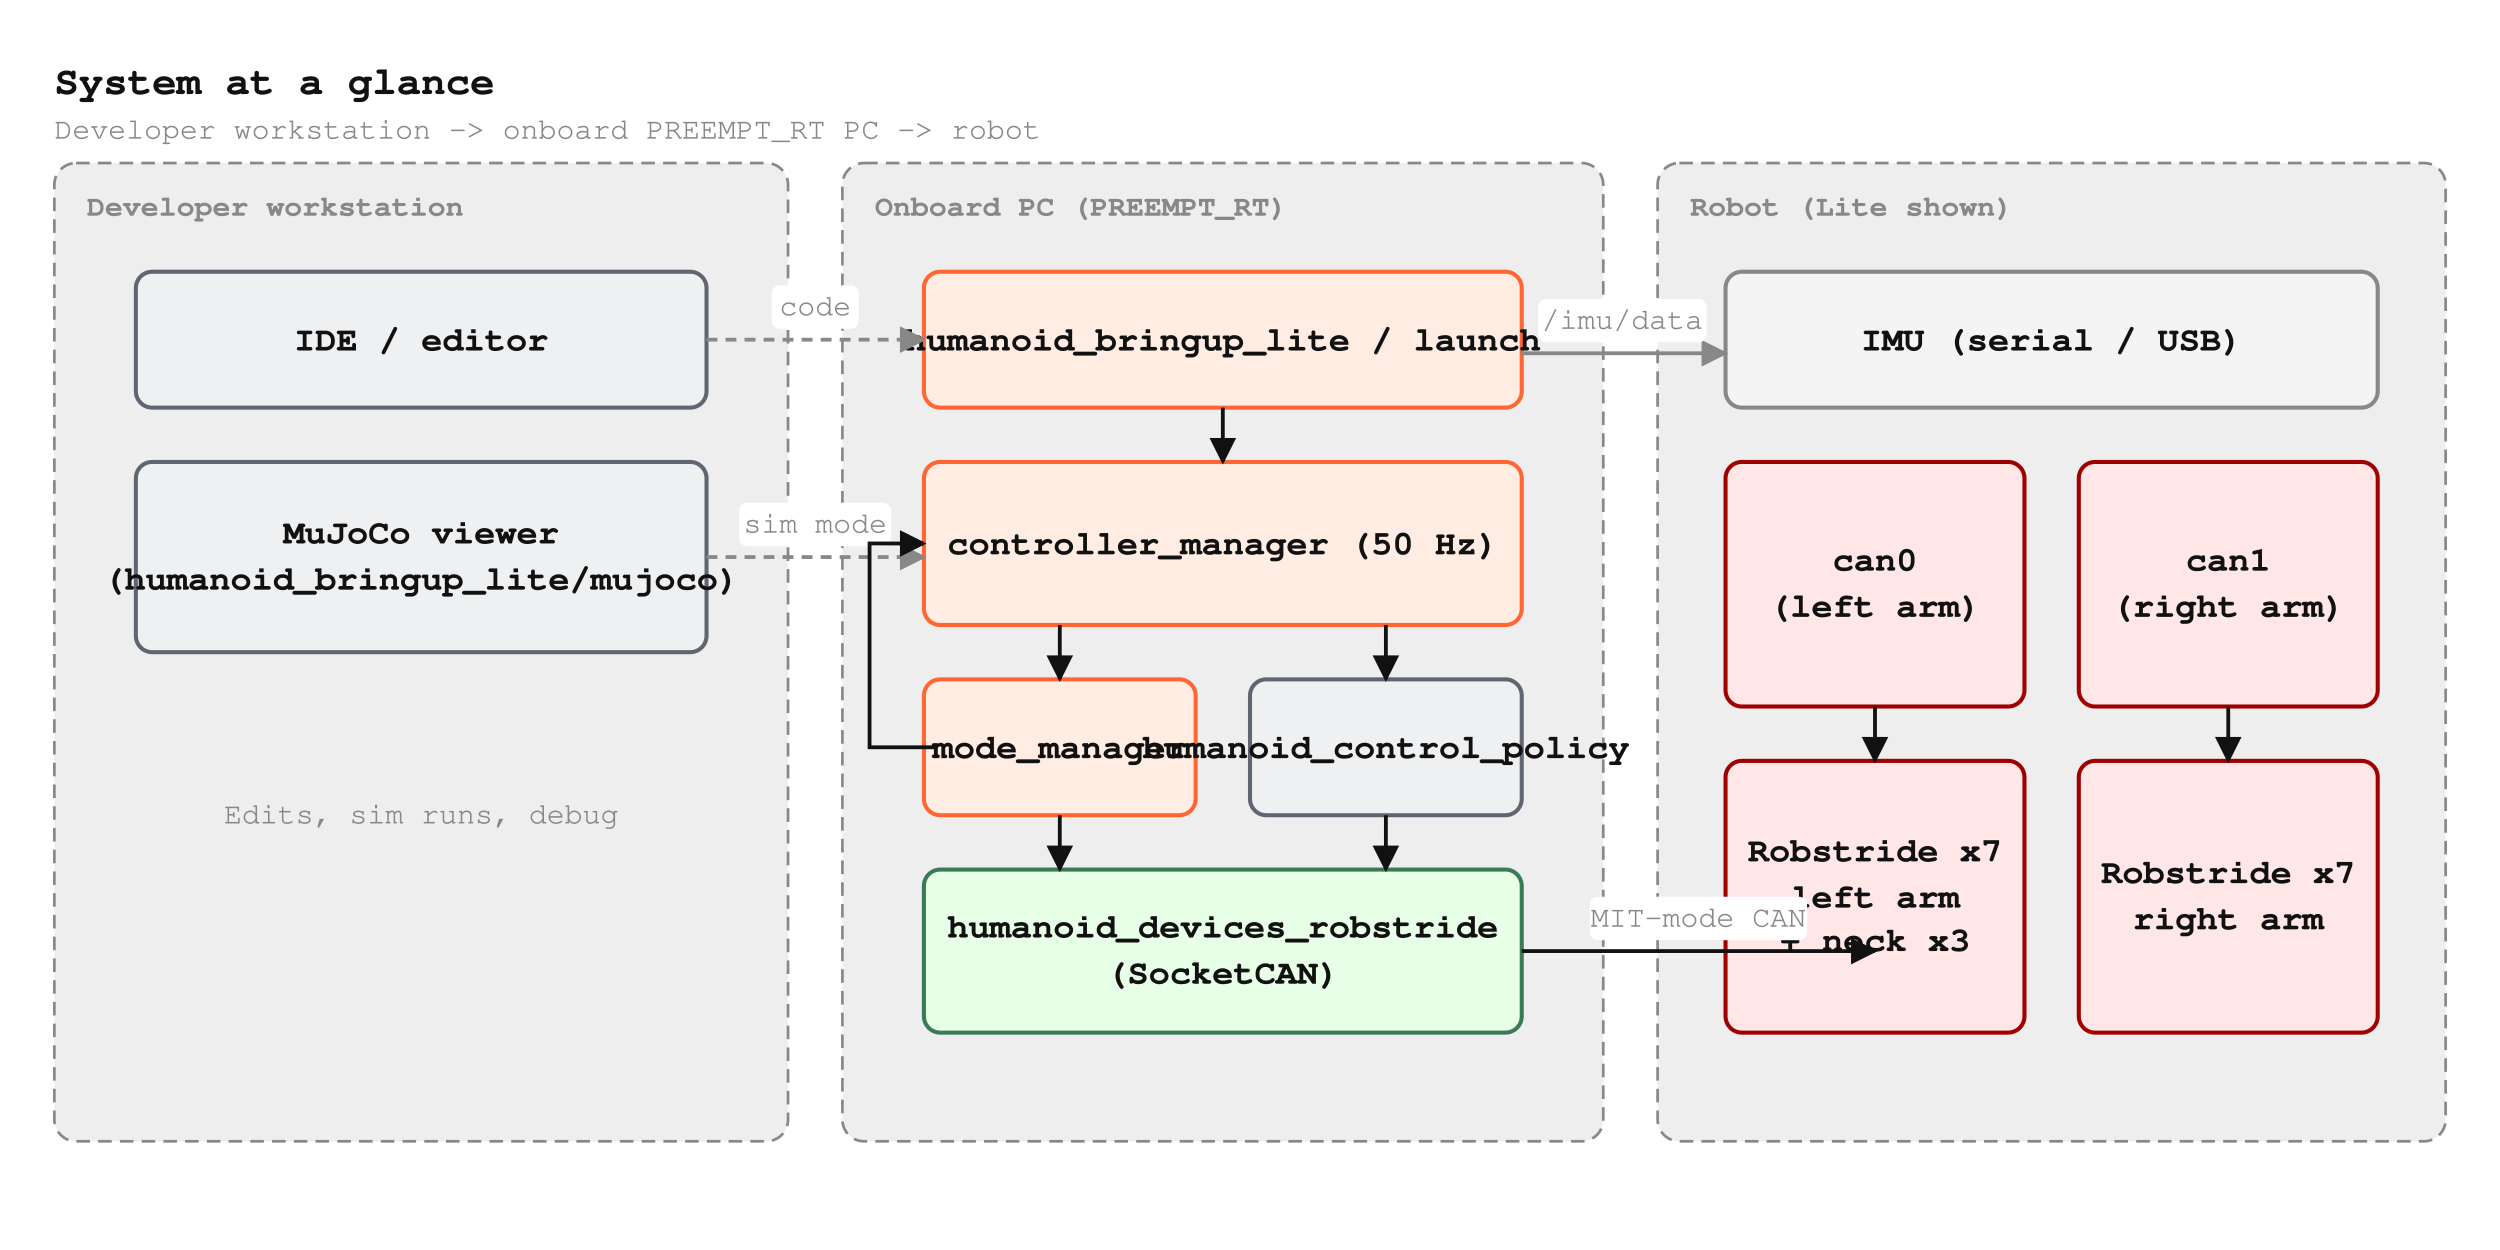
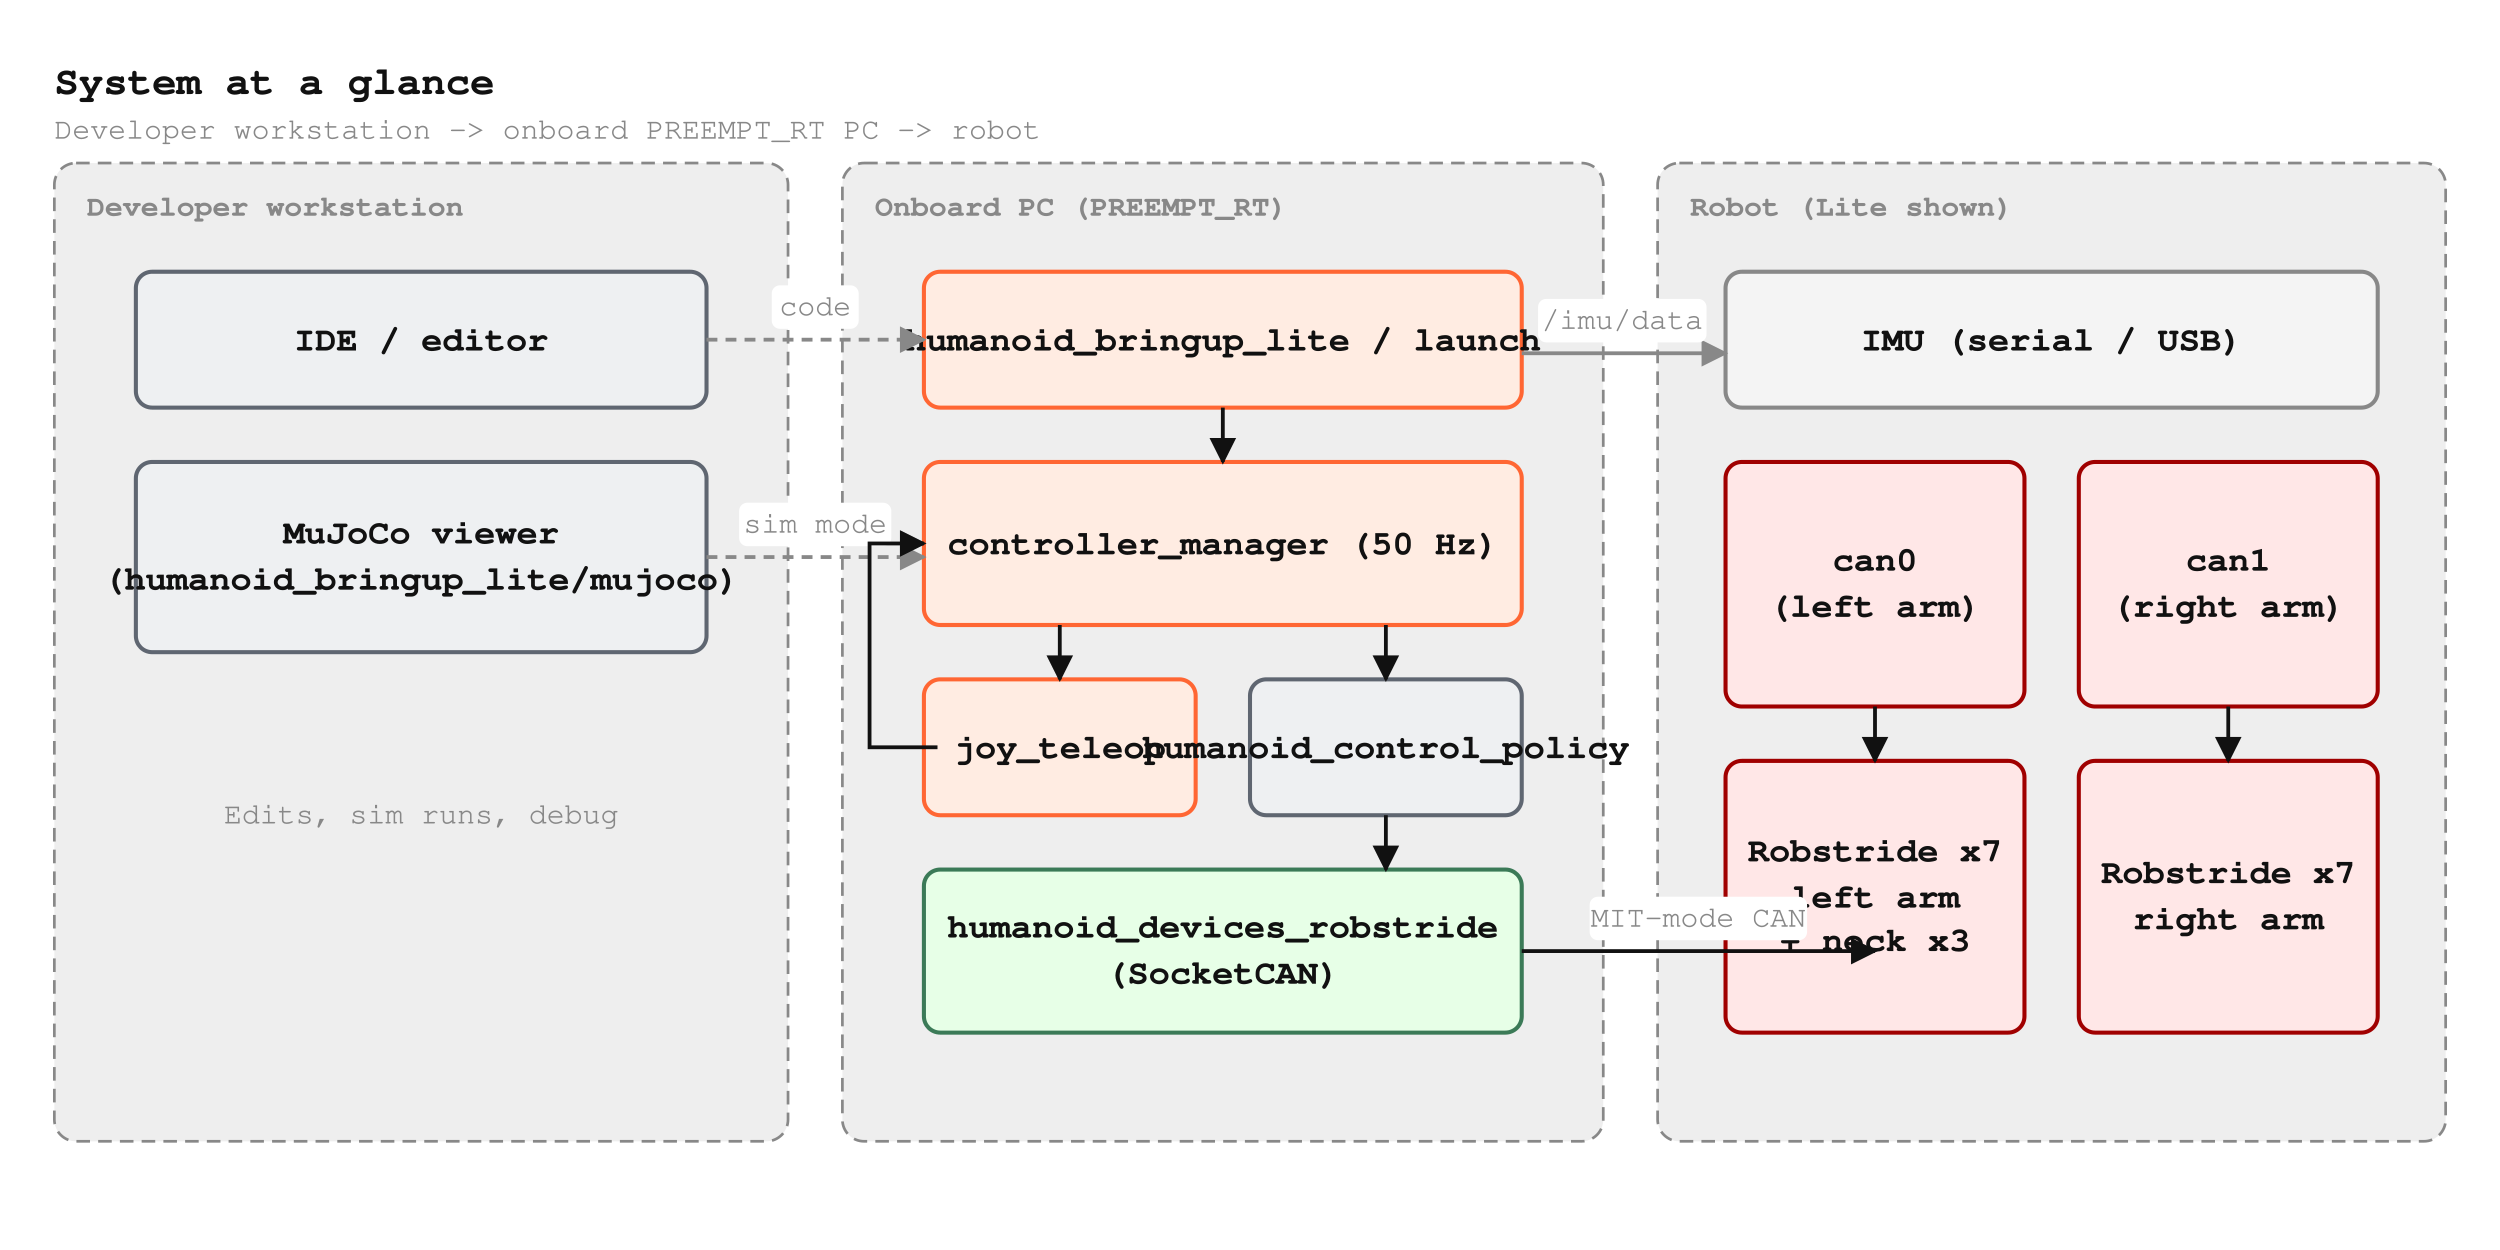
<svg xmlns="http://www.w3.org/2000/svg" viewBox="0 0 920 460" width="920" height="460" font-family="ui-monospace, Menlo, Consolas, Courier, monospace" font-size="13" fill="#111111" text-rendering="geometricPrecision">
  <defs>
    <marker id="arrow" viewBox="0 0 10 10" refX="9" refY="5" markerWidth="7" markerHeight="7" orient="auto-start-reverse">
      <path d="M 0 0 L 10 5 L 0 10 z" fill="#111111" />
    </marker>
    <marker id="arrow-grey" viewBox="0 0 10 10" refX="9" refY="5" markerWidth="7" markerHeight="7" orient="auto-start-reverse">
      <path d="M 0 0 L 10 5 L 0 10 z" fill="#888888" />
    </marker>
  </defs>
  <rect width="100%" height="100%" fill="white" />
  <text x="20" y="30" font-size="15" font-weight="700" text-anchor="start" fill="#111111" dominant-baseline="middle">System at a glance</text>
  <text x="20" y="48" font-size="11" font-weight="400" text-anchor="start" fill="#888888" dominant-baseline="middle">Developer workstation -&gt; onboard PREEMPT_RT PC -&gt; robot</text>
  <rect x="20" y="60" width="270" height="360" rx="8" ry="8" fill="#EEEEEE" stroke="#888888" stroke-width="1" stroke-dasharray="5 3" />
  <text x="32" y="76" font-size="11" font-weight="600" text-anchor="start" fill="#888888" dominant-baseline="middle">Developer workstation</text>
  <rect x="310" y="60" width="280" height="360" rx="8" ry="8" fill="#EEEEEE" stroke="#888888" stroke-width="1" stroke-dasharray="5 3" />
  <text x="322" y="76" font-size="11" font-weight="600" text-anchor="start" fill="#888888" dominant-baseline="middle">Onboard PC (PREEMPT_RT)</text>
  <rect x="610" y="60" width="290" height="360" rx="8" ry="8" fill="#EEEEEE" stroke="#888888" stroke-width="1" stroke-dasharray="5 3" />
  <text x="622" y="76" font-size="11" font-weight="600" text-anchor="start" fill="#888888" dominant-baseline="middle">Robot (Lite shown)</text>
  <rect x="50" y="100" width="210" height="50" rx="6" ry="6" fill="#eef0f2" stroke="#5f6671" stroke-width="1.5" />
  <text x="155" y="125" font-size="13" font-weight="600" text-anchor="middle" fill="#111111" dominant-baseline="middle">IDE / editor</text>
  <rect x="50" y="170" width="210" height="70" rx="6" ry="6" fill="#eef0f2" stroke="#5f6671" stroke-width="1.5" />
  <text x="155" y="196" font-size="13" font-weight="600" text-anchor="middle" fill="#111111" dominant-baseline="middle">MuJoCo viewer</text>
  <text x="155" y="213" font-size="13" font-weight="600" text-anchor="middle" fill="#111111" dominant-baseline="middle">(humanoid_bringup_lite/mujoco)</text>
  <text x="155" y="300" font-size="11" font-weight="400" text-anchor="middle" fill="#888888" dominant-baseline="middle">Edits, sim runs, debug</text>
  <rect x="340" y="100" width="220" height="50" rx="6" ry="6" fill="#ffece2" stroke="#ff6633" stroke-width="1.5" />
  <text x="450" y="125" font-size="13" font-weight="600" text-anchor="middle" fill="#111111" dominant-baseline="middle">humanoid_bringup_lite / launch</text>
  <rect x="340" y="170" width="220" height="60" rx="6" ry="6" fill="#ffece2" stroke="#ff6633" stroke-width="1.5" />
  <text x="450" y="200" font-size="13" font-weight="600" text-anchor="middle" fill="#111111" dominant-baseline="middle">controller_manager (50 Hz)</text>
  <rect x="340" y="250" width="100" height="50" rx="6" ry="6" fill="#ffece2" stroke="#ff6633" stroke-width="1.5" />
-   <text x="390" y="275" font-size="13" font-weight="600" text-anchor="middle" fill="#111111" dominant-baseline="middle">mode_manager</text>
+   <text x="390" y="275" font-size="13" font-weight="600" text-anchor="middle" fill="#111111" dominant-baseline="middle">joy_teleop</text>
  <rect x="460" y="250" width="100" height="50" rx="6" ry="6" fill="#eef0f2" stroke="#5f6671" stroke-width="1.5" />
  <text x="510" y="275" font-size="13" font-weight="600" text-anchor="middle" fill="#111111" dominant-baseline="middle">humanoid_control_policy</text>
  <rect x="340" y="320" width="220" height="60" rx="6" ry="6" fill="#E7FFE7" stroke="#3B7A57" stroke-width="1.5" />
  <text x="450" y="341" font-size="13" font-weight="600" text-anchor="middle" fill="#111111" dominant-baseline="middle">humanoid_devices_robstride</text>
  <text x="450" y="358" font-size="13" font-weight="600" text-anchor="middle" fill="#111111" dominant-baseline="middle">(SocketCAN)</text>
  <rect x="635" y="100" width="240" height="50" rx="6" ry="6" fill="#F4F4F4" stroke="#888888" stroke-width="1.5" />
  <text x="755" y="125" font-size="13" font-weight="600" text-anchor="middle" fill="#111111" dominant-baseline="middle">IMU (serial / USB)</text>
  <rect x="635" y="170" width="110" height="90" rx="6" ry="6" fill="#FFE7E7" stroke="#A00000" stroke-width="1.5" />
  <text x="690" y="206" font-size="13" font-weight="600" text-anchor="middle" fill="#111111" dominant-baseline="middle">can0</text>
  <text x="690" y="223" font-size="13" font-weight="600" text-anchor="middle" fill="#111111" dominant-baseline="middle">(left arm)</text>
  <rect x="765" y="170" width="110" height="90" rx="6" ry="6" fill="#FFE7E7" stroke="#A00000" stroke-width="1.5" />
  <text x="820" y="206" font-size="13" font-weight="600" text-anchor="middle" fill="#111111" dominant-baseline="middle">can1</text>
  <text x="820" y="223" font-size="13" font-weight="600" text-anchor="middle" fill="#111111" dominant-baseline="middle">(right arm)</text>
  <rect x="635" y="280" width="110" height="100" rx="6" ry="6" fill="#FFE7E7" stroke="#A00000" stroke-width="1.5" />
  <text x="690" y="313" font-size="13" font-weight="600" text-anchor="middle" fill="#111111" dominant-baseline="middle">Robstride x7</text>
  <text x="690" y="330" font-size="13" font-weight="600" text-anchor="middle" fill="#111111" dominant-baseline="middle">left arm</text>
  <text x="690" y="346" font-size="13" font-weight="600" text-anchor="middle" fill="#111111" dominant-baseline="middle">+ neck x3</text>
  <rect x="765" y="280" width="110" height="100" rx="6" ry="6" fill="#FFE7E7" stroke="#A00000" stroke-width="1.5" />
  <text x="820" y="321" font-size="13" font-weight="600" text-anchor="middle" fill="#111111" dominant-baseline="middle">Robstride x7</text>
  <text x="820" y="338" font-size="13" font-weight="600" text-anchor="middle" fill="#111111" dominant-baseline="middle">right arm</text>
  <line x1="260" y1="125" x2="340" y2="125" stroke="#888888" stroke-width="1.4" stroke-dasharray="4 3" marker-end="url(#arrow-grey)" />
  <rect x="284" y="105" width="32" height="16" rx="3" ry="3" fill="white" stroke="none" />
  <text x="300" y="113" font-size="11" font-weight="400" text-anchor="middle" fill="#888888" dominant-baseline="middle">code</text>
  <line x1="260" y1="205" x2="340" y2="205" stroke="#888888" stroke-width="1.4" stroke-dasharray="4 3" marker-end="url(#arrow-grey)" />
  <rect x="272" y="185" width="56" height="16" rx="3" ry="3" fill="white" stroke="none" />
  <text x="300" y="193" font-size="11" font-weight="400" text-anchor="middle" fill="#888888" dominant-baseline="middle">sim mode</text>
  <line x1="450" y1="150" x2="450" y2="170" stroke="#111111" stroke-width="1.4" marker-end="url(#arrow)" />
  <line x1="390" y1="230" x2="390" y2="250" stroke="#111111" stroke-width="1.4" marker-end="url(#arrow)" />
  <line x1="510" y1="230" x2="510" y2="250" stroke="#111111" stroke-width="1.4" marker-end="url(#arrow)" />
-   <line x1="390" y1="300" x2="390" y2="320" stroke="#111111" stroke-width="1.4" marker-end="url(#arrow)" />
  <line x1="510" y1="300" x2="510" y2="320" stroke="#111111" stroke-width="1.4" marker-end="url(#arrow)" />
  <polyline points="345,275 320,275 320,200 340,200" fill="none" stroke="#111111" stroke-width="1.4" marker-end="url(#arrow)" />
  <line x1="560" y1="350" x2="690" y2="350" stroke="#111111" stroke-width="1.4" marker-end="url(#arrow)" />
  <rect x="585" y="330" width="80" height="16" rx="3" ry="3" fill="white" stroke="none" />
  <text x="625" y="338" font-size="11" font-weight="400" text-anchor="middle" fill="#888888" dominant-baseline="middle">MIT-mode CAN</text>
  <line x1="560" y1="130" x2="635" y2="130" stroke="#888888" stroke-width="1.4" marker-end="url(#arrow-grey)" />
  <rect x="566" y="110" width="62" height="16" rx="3" ry="3" fill="white" stroke="none" />
  <text x="597" y="118" font-size="11" font-weight="400" text-anchor="middle" fill="#888888" dominant-baseline="middle">/imu/data</text>
  <line x1="690" y1="260" x2="690" y2="280" stroke="#111111" stroke-width="1.4" marker-end="url(#arrow)" />
  <line x1="820" y1="260" x2="820" y2="280" stroke="#111111" stroke-width="1.4" marker-end="url(#arrow)" />
</svg>
